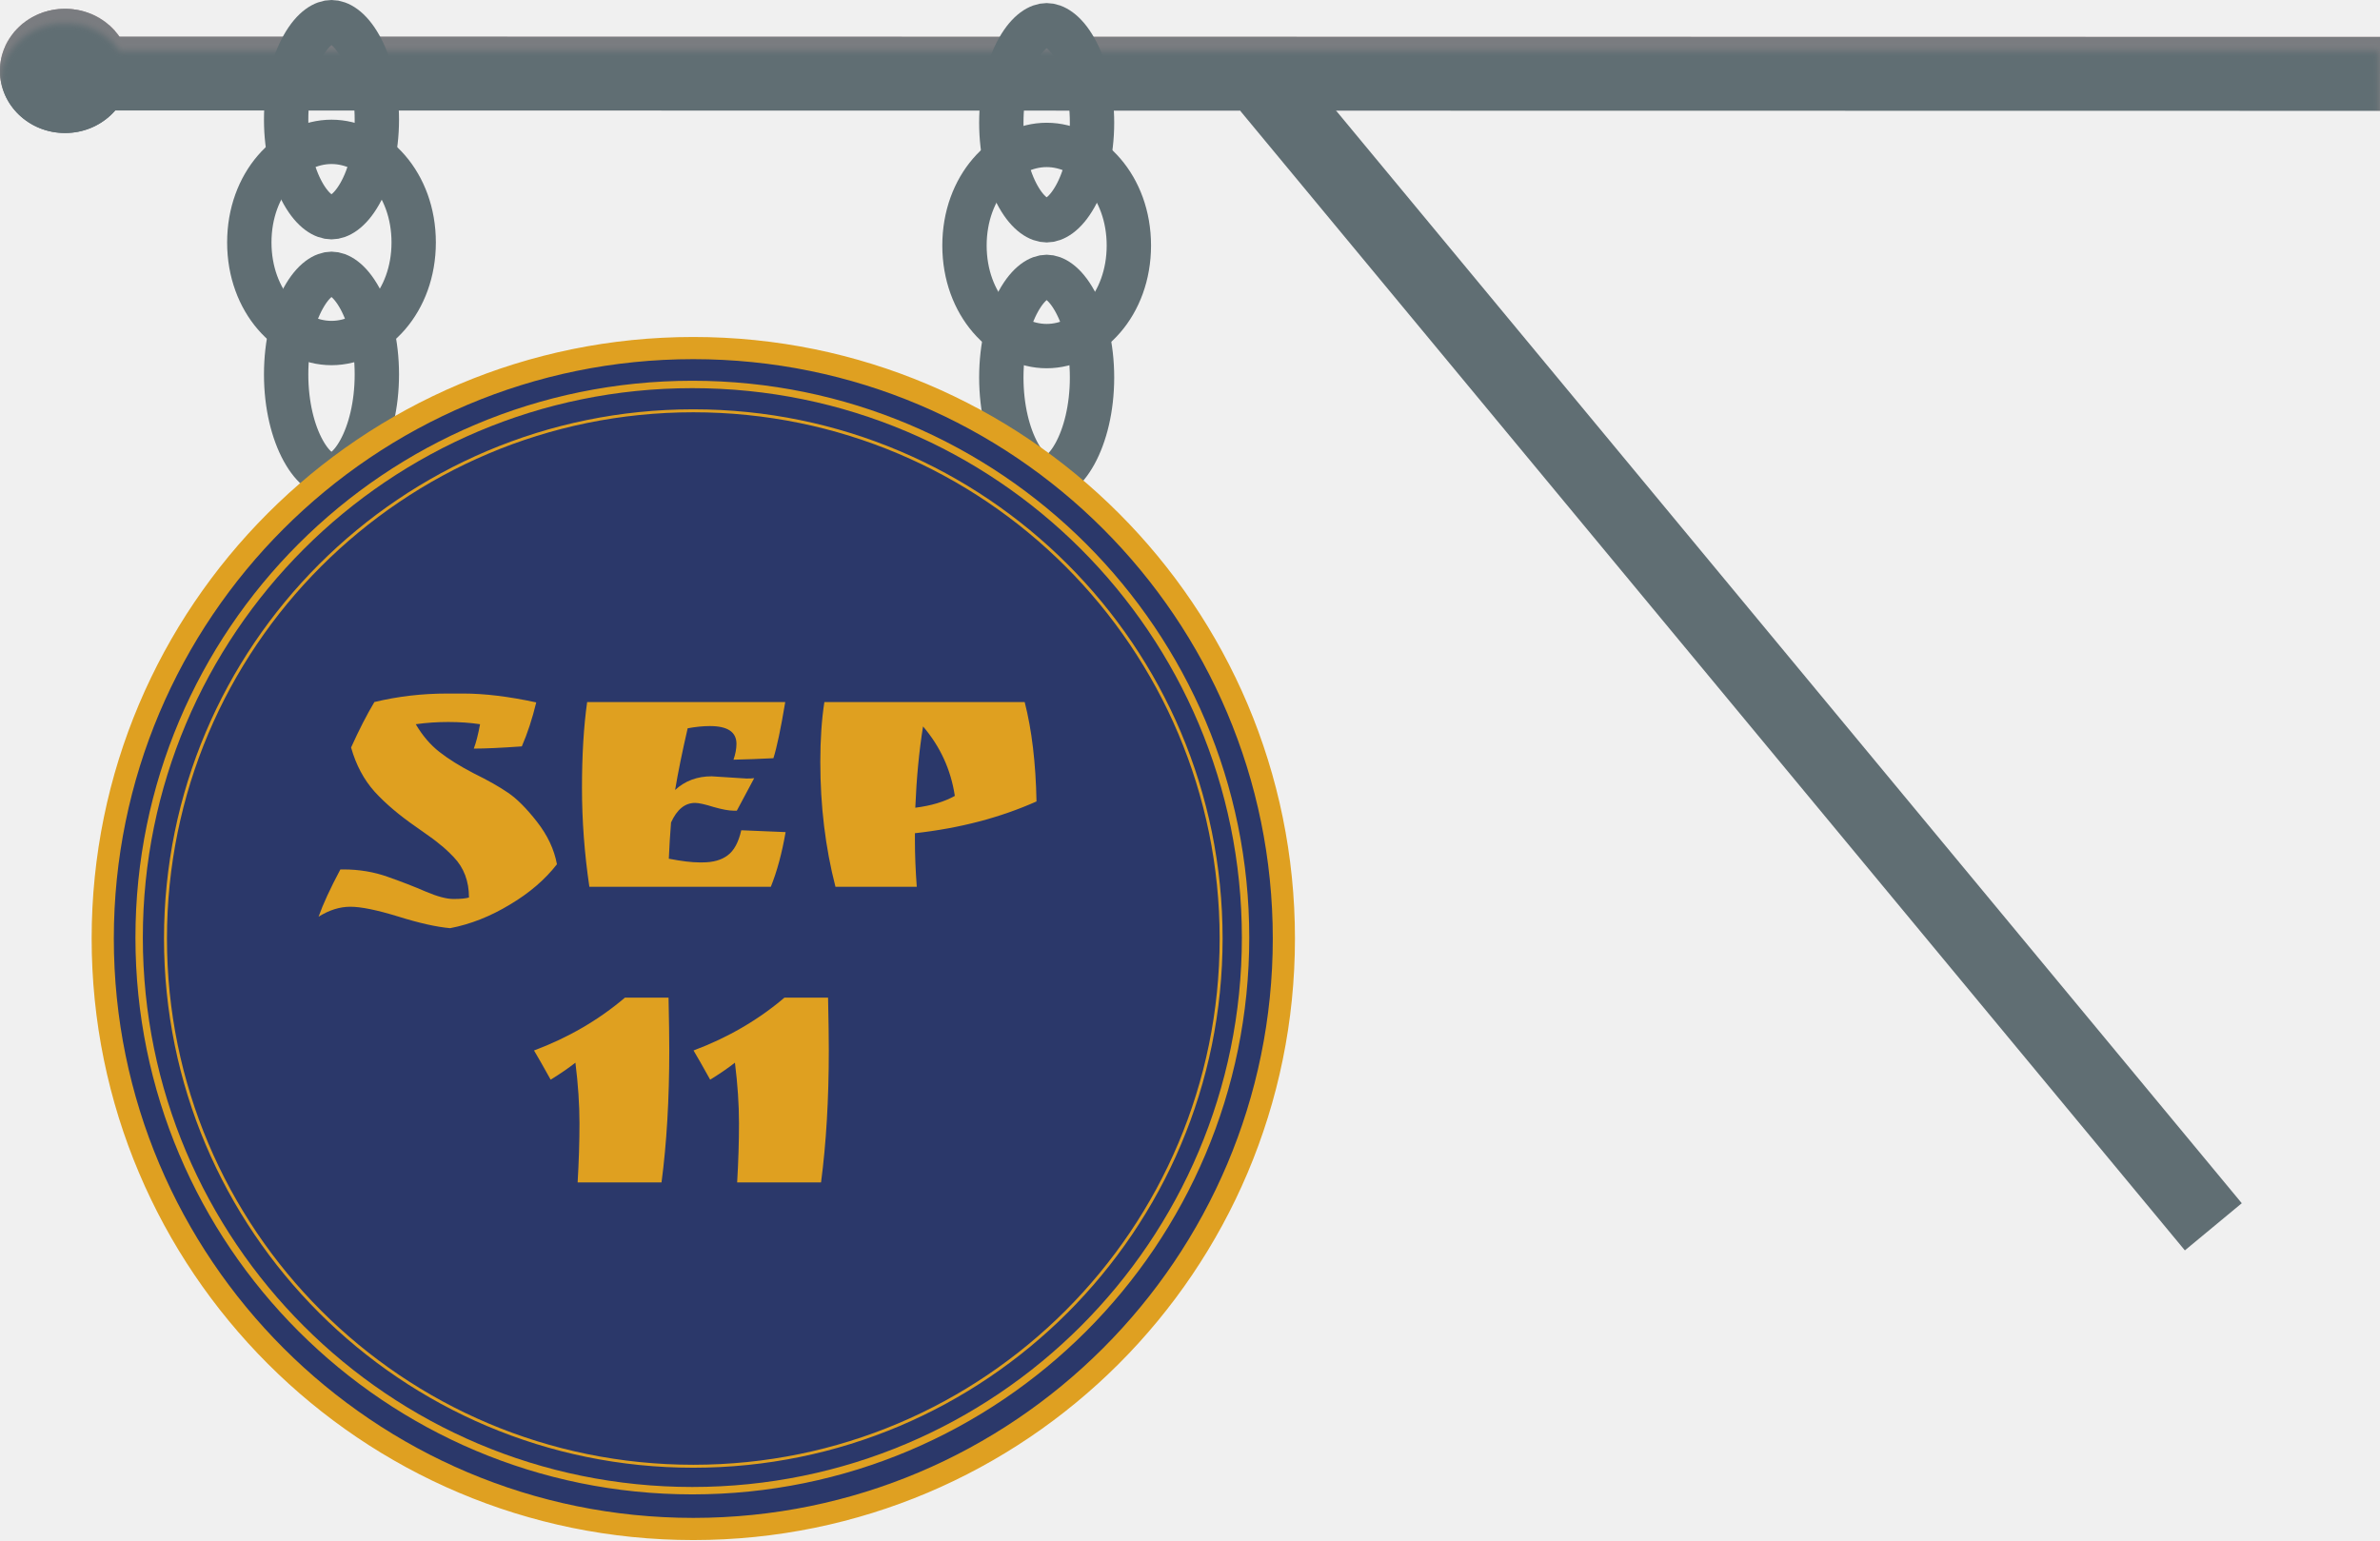
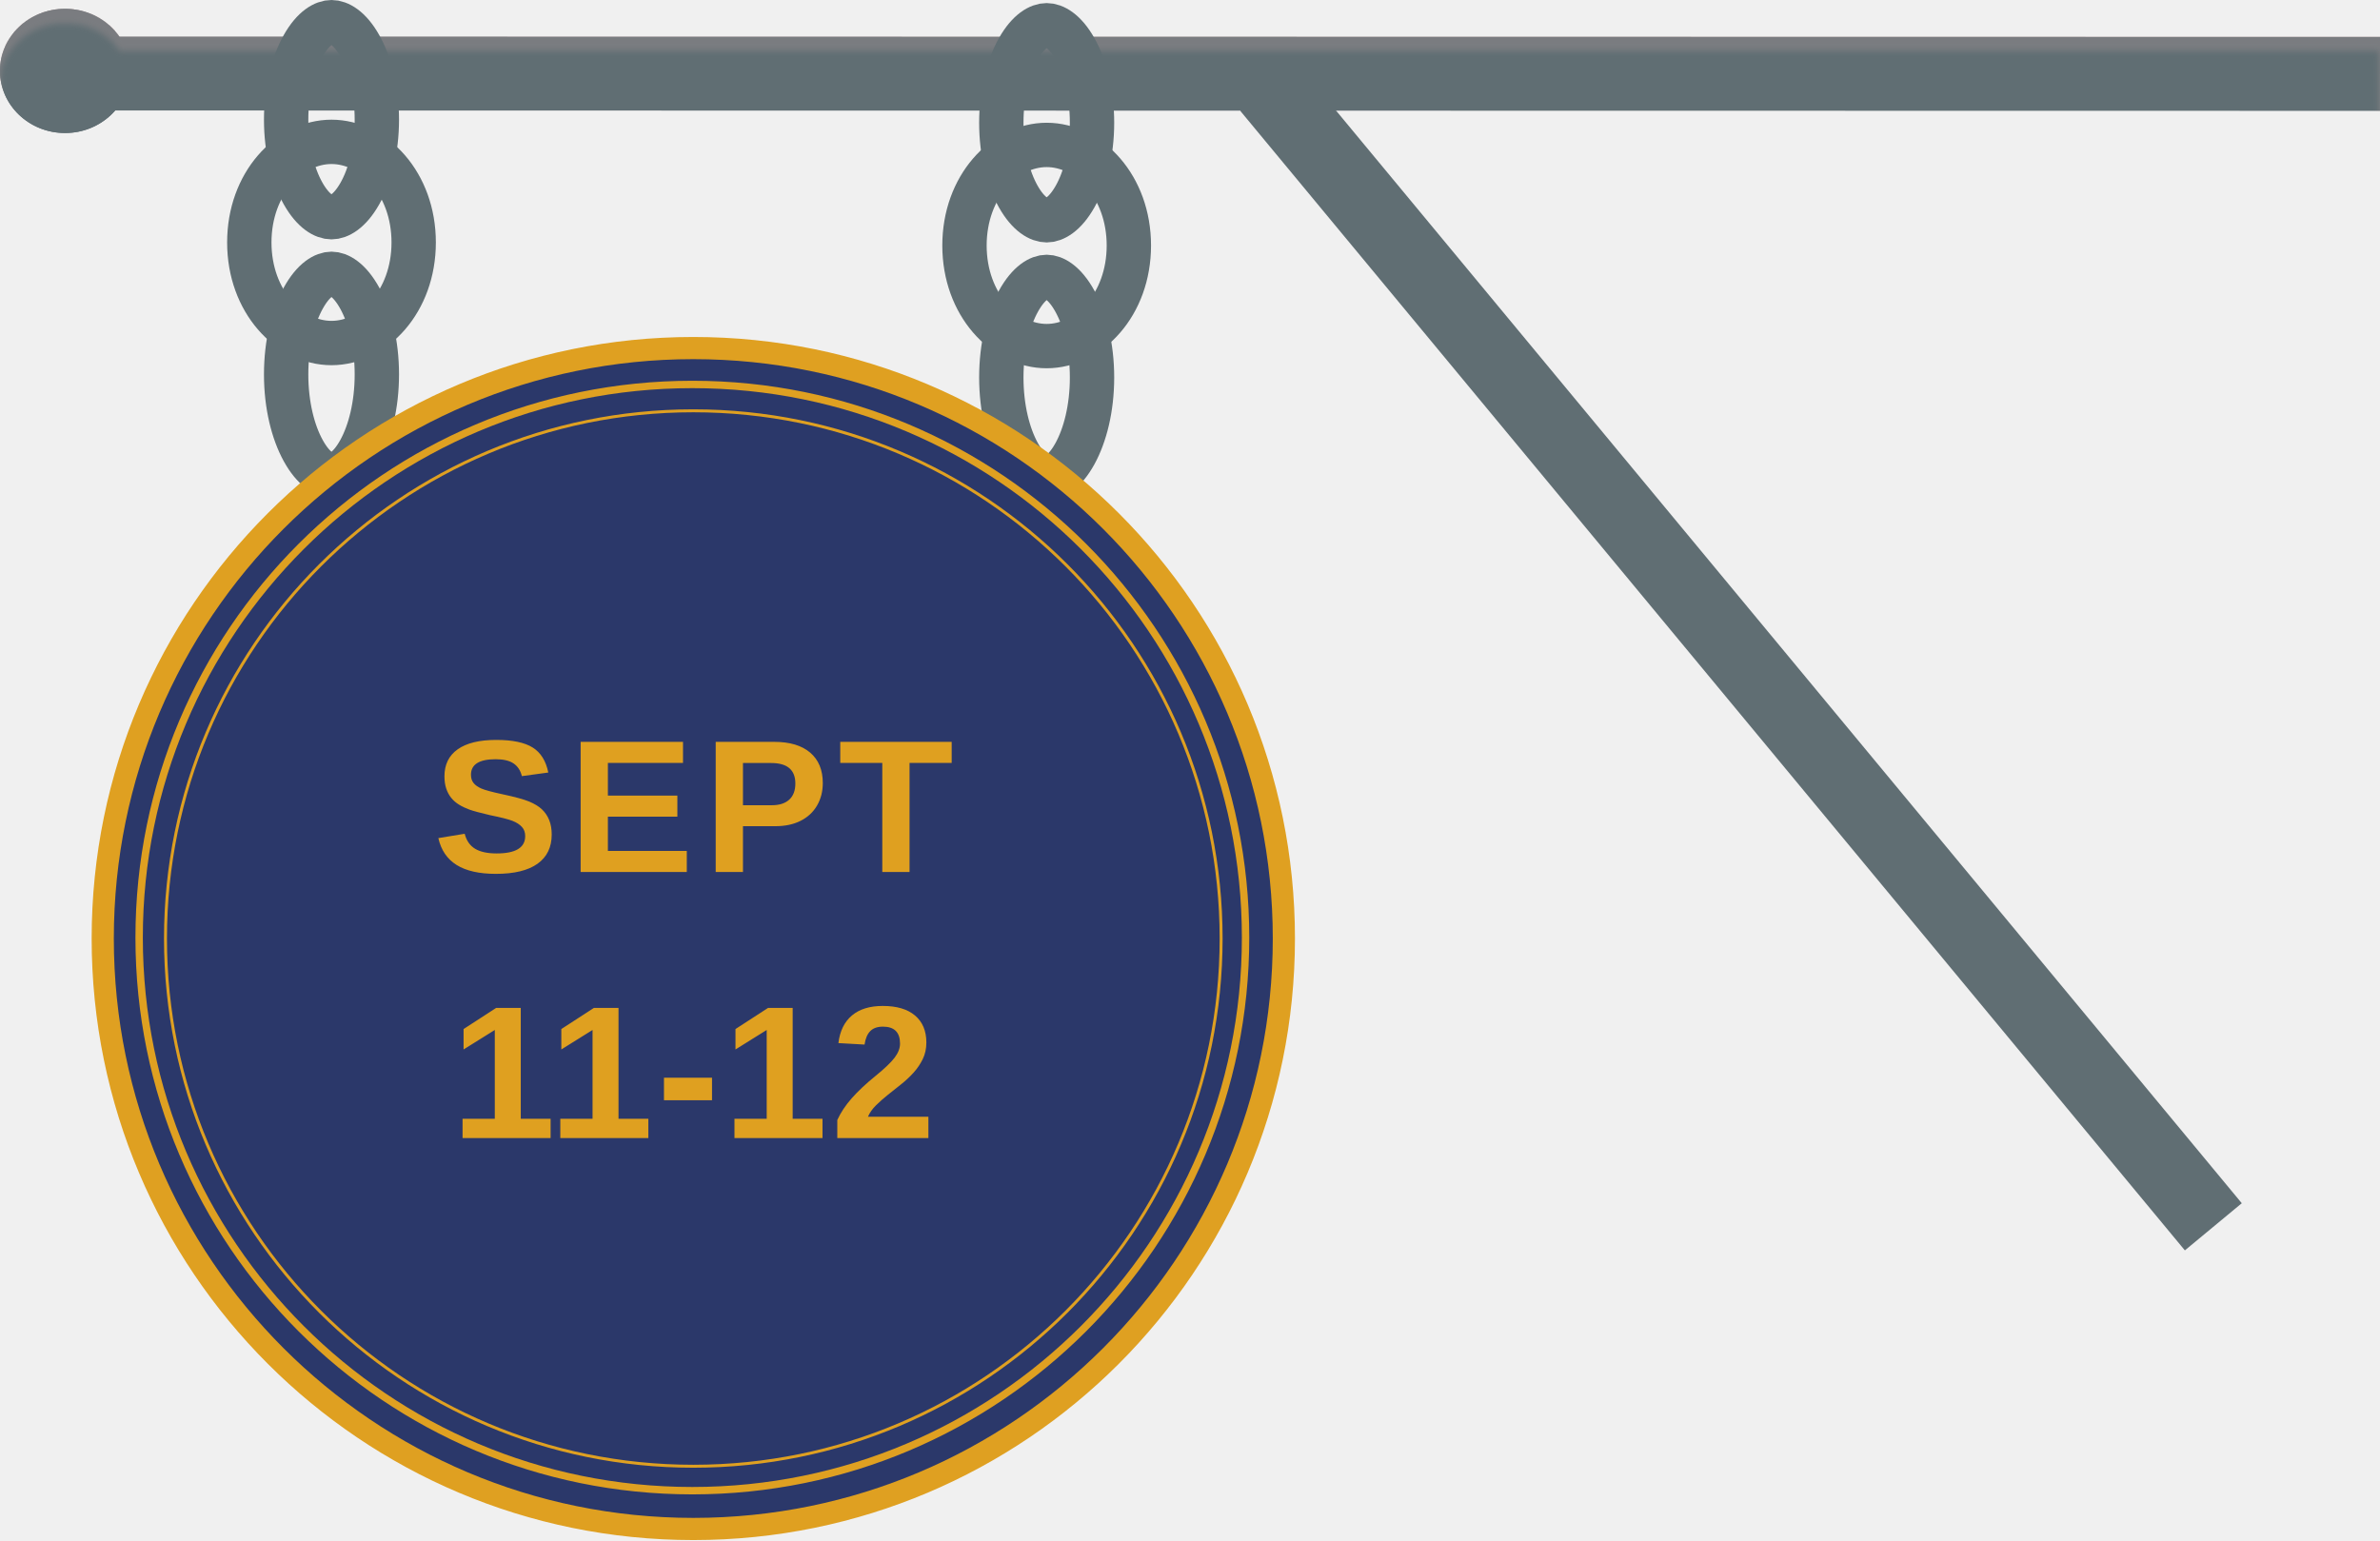
<svg xmlns="http://www.w3.org/2000/svg" width="1610" height="1042" viewBox="0 0 1610 1042" fill="none">
  <g filter="url(#filter0_i_93_52)">
    <line x1="61.703" y1="49.749" x2="1610" y2="49.999" stroke="#606E73" stroke-width="50" />
    <mask id="path-2-inside-1_93_52" fill="white">
      <ellipse cx="44" cy="48" rx="44" ry="42" />
    </mask>
    <ellipse cx="44" cy="48" rx="44" ry="42" fill="#606E73" />
    <path d="M88 48H38C38 45.021 39.348 42.715 40.589 41.531C41.789 40.385 43.102 40 44 40V90V140C93.697 140 138 100.977 138 48H88ZM44 90V40C44.898 40 46.211 40.385 47.411 41.531C48.652 42.715 50 45.021 50 48H0H-50C-50 100.977 -5.697 140 44 140V90ZM0 48H50C50 50.979 48.652 53.285 47.411 54.469C46.211 55.615 44.898 56 44 56V6V-44C-5.697 -44 -50 -4.977 -50 48H0ZM44 6V56C43.102 56 41.789 55.615 40.589 54.469C39.348 53.285 38 50.979 38 48H88H138C138 -4.977 93.697 -44 44 -44V6Z" fill="#606E73" mask="url(#path-2-inside-1_93_52)" />
  </g>
  <path d="M224.248 95.978C252.76 95.978 279.845 124.069 279.845 164.033C279.845 203.997 252.76 232.088 224.248 232.088C195.736 232.088 168.651 203.997 168.651 164.033C168.651 124.069 195.736 95.978 224.248 95.978Z" fill="transparent" stroke="#606E73" stroke-width="30" />
  <path d="M224.249 185.263C228.864 185.263 236.278 188.858 243.406 201.817C250.237 214.237 254.928 232.417 254.928 253.317C254.928 274.218 250.237 292.397 243.406 304.817C236.278 317.777 228.864 321.372 224.249 321.372C219.633 321.372 212.218 317.778 205.09 304.817C198.259 292.397 193.568 274.218 193.568 253.317C193.568 232.417 198.259 214.237 205.09 201.817C212.218 188.857 219.633 185.263 224.249 185.263Z" fill="transparent" stroke="#606E73" stroke-width="30" />
  <path d="M224.249 15C229.059 15 236.445 18.611 243.484 31.088C250.262 43.104 254.928 60.712 254.928 80.978C254.928 101.245 250.262 118.853 243.484 130.869C236.445 143.346 229.059 146.957 224.249 146.957C219.439 146.957 212.051 143.347 205.012 130.869C198.234 118.853 193.568 101.245 193.568 80.978C193.568 60.712 198.234 43.104 205.012 31.088C212.051 18.61 219.439 15 224.249 15Z" fill="transparent" stroke="#606E73" stroke-width="30" />
  <path d="M708.043 98.055C736.555 98.055 763.64 126.145 763.64 166.109C763.64 206.073 736.555 234.164 708.043 234.164C679.531 234.164 652.446 206.073 652.446 166.109C652.446 126.145 679.531 98.055 708.043 98.055Z" fill="transparent" stroke="#606E73" stroke-width="30" />
  <path d="M708.043 187.339C712.659 187.339 720.073 190.934 727.201 203.893C734.032 216.313 738.723 234.493 738.723 255.393C738.723 276.294 734.032 294.473 727.201 306.893C720.073 319.853 712.659 323.448 708.043 323.448C703.428 323.448 696.013 319.854 688.885 306.893C682.054 294.473 677.363 276.294 677.363 255.393C677.363 234.493 682.054 216.313 688.885 203.893C696.013 190.933 703.428 187.339 708.043 187.339Z" fill="transparent" stroke="#606E73" stroke-width="30" />
  <path d="M708.043 17.076C712.853 17.076 720.24 20.687 727.279 33.164C734.057 45.18 738.723 62.788 738.723 83.055C738.723 103.321 734.057 120.929 727.279 132.945C720.24 145.422 712.854 149.033 708.043 149.033C703.233 149.033 695.846 145.423 688.807 132.945C682.029 120.929 677.363 103.321 677.363 83.055C677.363 62.788 682.029 45.18 688.807 33.164C695.846 20.686 703.233 17.076 708.043 17.076Z" fill="transparent" stroke="#606E73" stroke-width="30" />
  <line x1="858.248" y1="59.047" x2="1497.25" y2="830.047" stroke="#606E73" stroke-width="50" />
  <circle cx="469" cy="635" r="399.5" fill="#2B386A" stroke="#DFA021" stroke-width="15" />
  <circle cx="468.356" cy="634.356" r="374.233" fill="#2B386A" stroke="#DFA021" stroke-width="5" />
  <circle cx="469" cy="635" r="357.057" fill="#2B386A" stroke="#DFA021" stroke-width="2" />
-   <path d="M324.75 490C318.083 489 310.917 488.5 303.25 488.5C295.75 488.5 288.417 489 281.25 490C285.75 497.667 291.083 503.917 297.25 508.75C303.417 513.583 311.167 518.417 320.5 523.25C330 527.917 337.667 532.25 343.5 536.25C349.5 540.25 356.083 546.833 363.25 556C370.417 565.167 374.917 574.75 376.75 584.75C368.75 595.083 358.167 604.167 345 612C331.833 620 318.333 625.333 304.5 628C295.167 627.167 283.333 624.5 269 620C254.833 615.667 244.167 613.5 237 613.5C229.833 613.5 222.667 615.75 215.5 620.25C218.5 611.75 223.417 601.083 230.25 588.25H232.25C242.917 588.25 252.917 589.917 262.25 593.25C271.75 596.583 280.333 599.917 288 603.25C295.833 606.583 302.083 608.25 306.75 608.25C311.583 608.25 315.083 607.917 317.25 607.25C317.25 596.25 313.833 587.167 307 580C303.333 576.167 300.167 573.25 297.5 571.25C295 569.083 291.083 566.167 285.75 562.5L281.5 559.5C270.167 551.667 260.833 543.75 253.5 535.75C246.167 527.583 240.833 517.583 237.5 505.75C242.833 493.917 248.083 483.667 253.25 475C269.083 471.167 285.5 469.25 302.5 469.25H313.5C327.833 469.25 344.25 471.25 362.75 475.25C360.083 486.25 356.833 496.167 353 505C339 506 328.167 506.5 320.5 506.5C322 502.667 323.417 497.167 324.75 490ZM481.441 525.25L504.941 526.75C507.275 526.75 509.025 526.667 510.191 526.5L498.441 548.5H496.191C493.025 548.5 488.525 547.667 482.691 546C476.858 544.167 472.691 543.25 470.191 543.25C463.358 543.25 457.941 547.667 453.941 556.5C453.275 564.667 452.775 572.833 452.441 581C461.108 582.667 467.941 583.5 472.941 583.5H475.191C482.358 583.5 488.025 581.917 492.191 578.75C496.525 575.583 499.608 569.917 501.441 561.75L531.441 563C528.941 577.333 525.608 589.667 521.441 600H398.691C395.358 577.5 393.691 555.167 393.691 533C393.691 510.833 394.858 491.5 397.191 475H531.191C528.191 493 525.525 505.667 523.191 513C513.358 513.5 504.358 513.833 496.191 514C497.525 510.167 498.191 506.583 498.191 503.25C498.191 495.25 492.191 491.25 480.191 491.25C475.691 491.25 470.691 491.75 465.191 492.75C461.525 508.583 458.691 522.5 456.691 534.5C463.358 528.333 471.608 525.25 481.441 525.25ZM618.916 568.75C618.916 578.25 619.333 588.667 620.166 600H565.166C558.333 573.5 554.916 545.333 554.916 515.5C554.916 500.333 555.833 486.833 557.666 475H693.166C697.999 493.833 700.666 516.25 701.166 542.25C676.499 553.25 649.083 560.417 618.916 563.75V568.75ZM619.166 546.5C629.833 545.167 638.749 542.5 645.916 538.5C643.249 520.833 636.083 505.167 624.416 491.5C621.749 508 619.999 526.333 619.166 546.5Z" fill="#DFA020" />
-   <path d="M452.75 710.5C452.75 743.667 451 773.5 447.5 800H390.75C391.583 785.833 392 772.5 392 760C392 747.333 391.083 733.667 389.25 719C384.583 722.667 379 726.5 372.5 730.5C367.5 721.5 363.75 714.917 361.25 710.75C384.417 702.083 404.917 690.167 422.75 675H452.25C452.583 690.667 452.75 702.5 452.75 710.5ZM560.66 710.5C560.66 743.667 558.91 773.5 555.41 800H498.66C499.493 785.833 499.91 772.5 499.91 760C499.91 747.333 498.993 733.667 497.16 719C492.493 722.667 486.91 726.5 480.41 730.5C475.41 721.5 471.66 714.917 469.16 710.75C492.327 702.083 512.827 690.167 530.66 675H560.16C560.493 690.667 560.66 702.5 560.66 710.5Z" fill="#DFA020" />
+   <text x="469" y="590" text-anchor="middle" font-family="Arial, Helvetica, sans-serif" font-weight="800" font-size="128" letter-spacing="6" fill="#DFA020">SEPT</text>
+   <text x="469" y="770" text-anchor="middle" font-family="Arial, Helvetica, sans-serif" font-weight="800" font-size="128" letter-spacing="2" fill="#DFA020">11-12</text>
  <defs>
    <filter id="filter0_i_93_52" x="0" y="6" width="1610.01" height="88" filterUnits="userSpaceOnUse" color-interpolation-filters="sRGB">
      <feFlood flood-opacity="0" result="BackgroundImageFix" />
      <feBlend mode="normal" in="SourceGraphic" in2="BackgroundImageFix" result="shape" />
      <feColorMatrix in="SourceAlpha" type="matrix" values="0 0 0 0 0 0 0 0 0 0 0 0 0 0 0 0 0 0 127 0" result="hardAlpha" />
      <feOffset dy="10" />
      <feGaussianBlur stdDeviation="2" />
      <feComposite in2="hardAlpha" operator="arithmetic" k2="-1" k3="1" />
      <feColorMatrix type="matrix" values="0 0 0 0 0.788 0 0 0 0 0.657 0 0 0 0 0.657 0 0 0 0.25 0" />
      <feBlend mode="normal" in2="shape" result="effect1_innerShadow_93_52" />
    </filter>
  </defs>
</svg>
